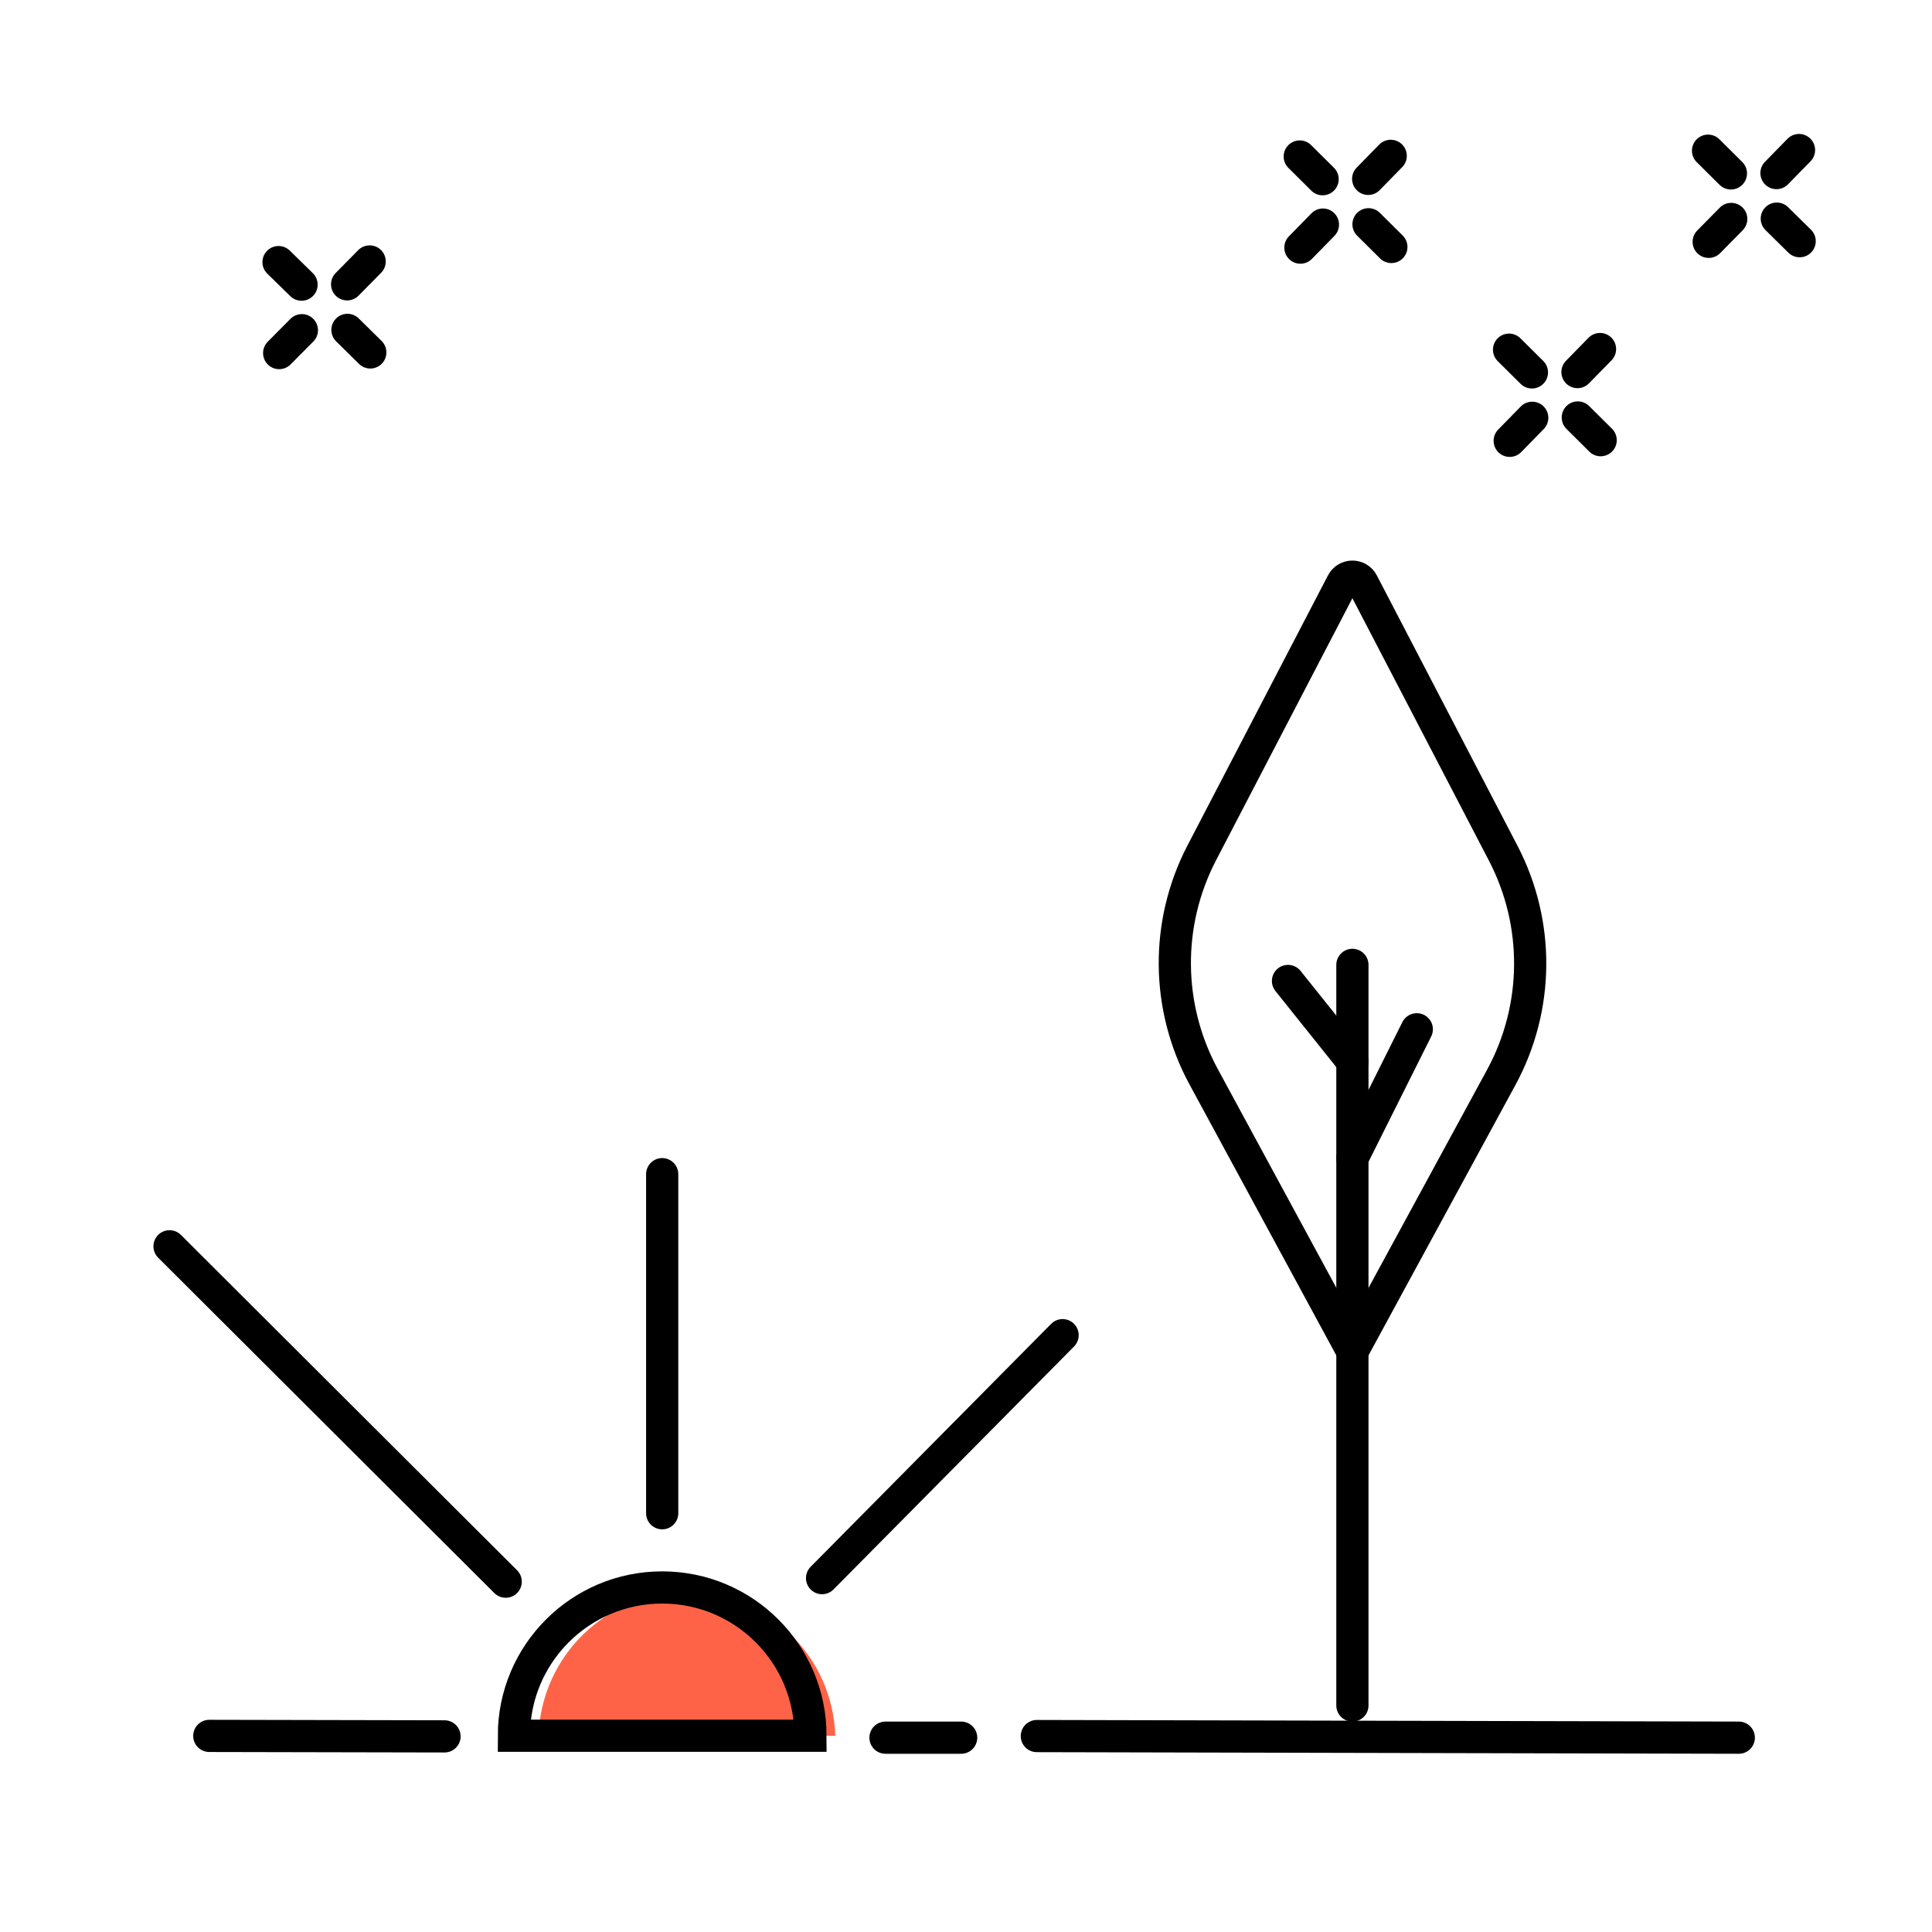
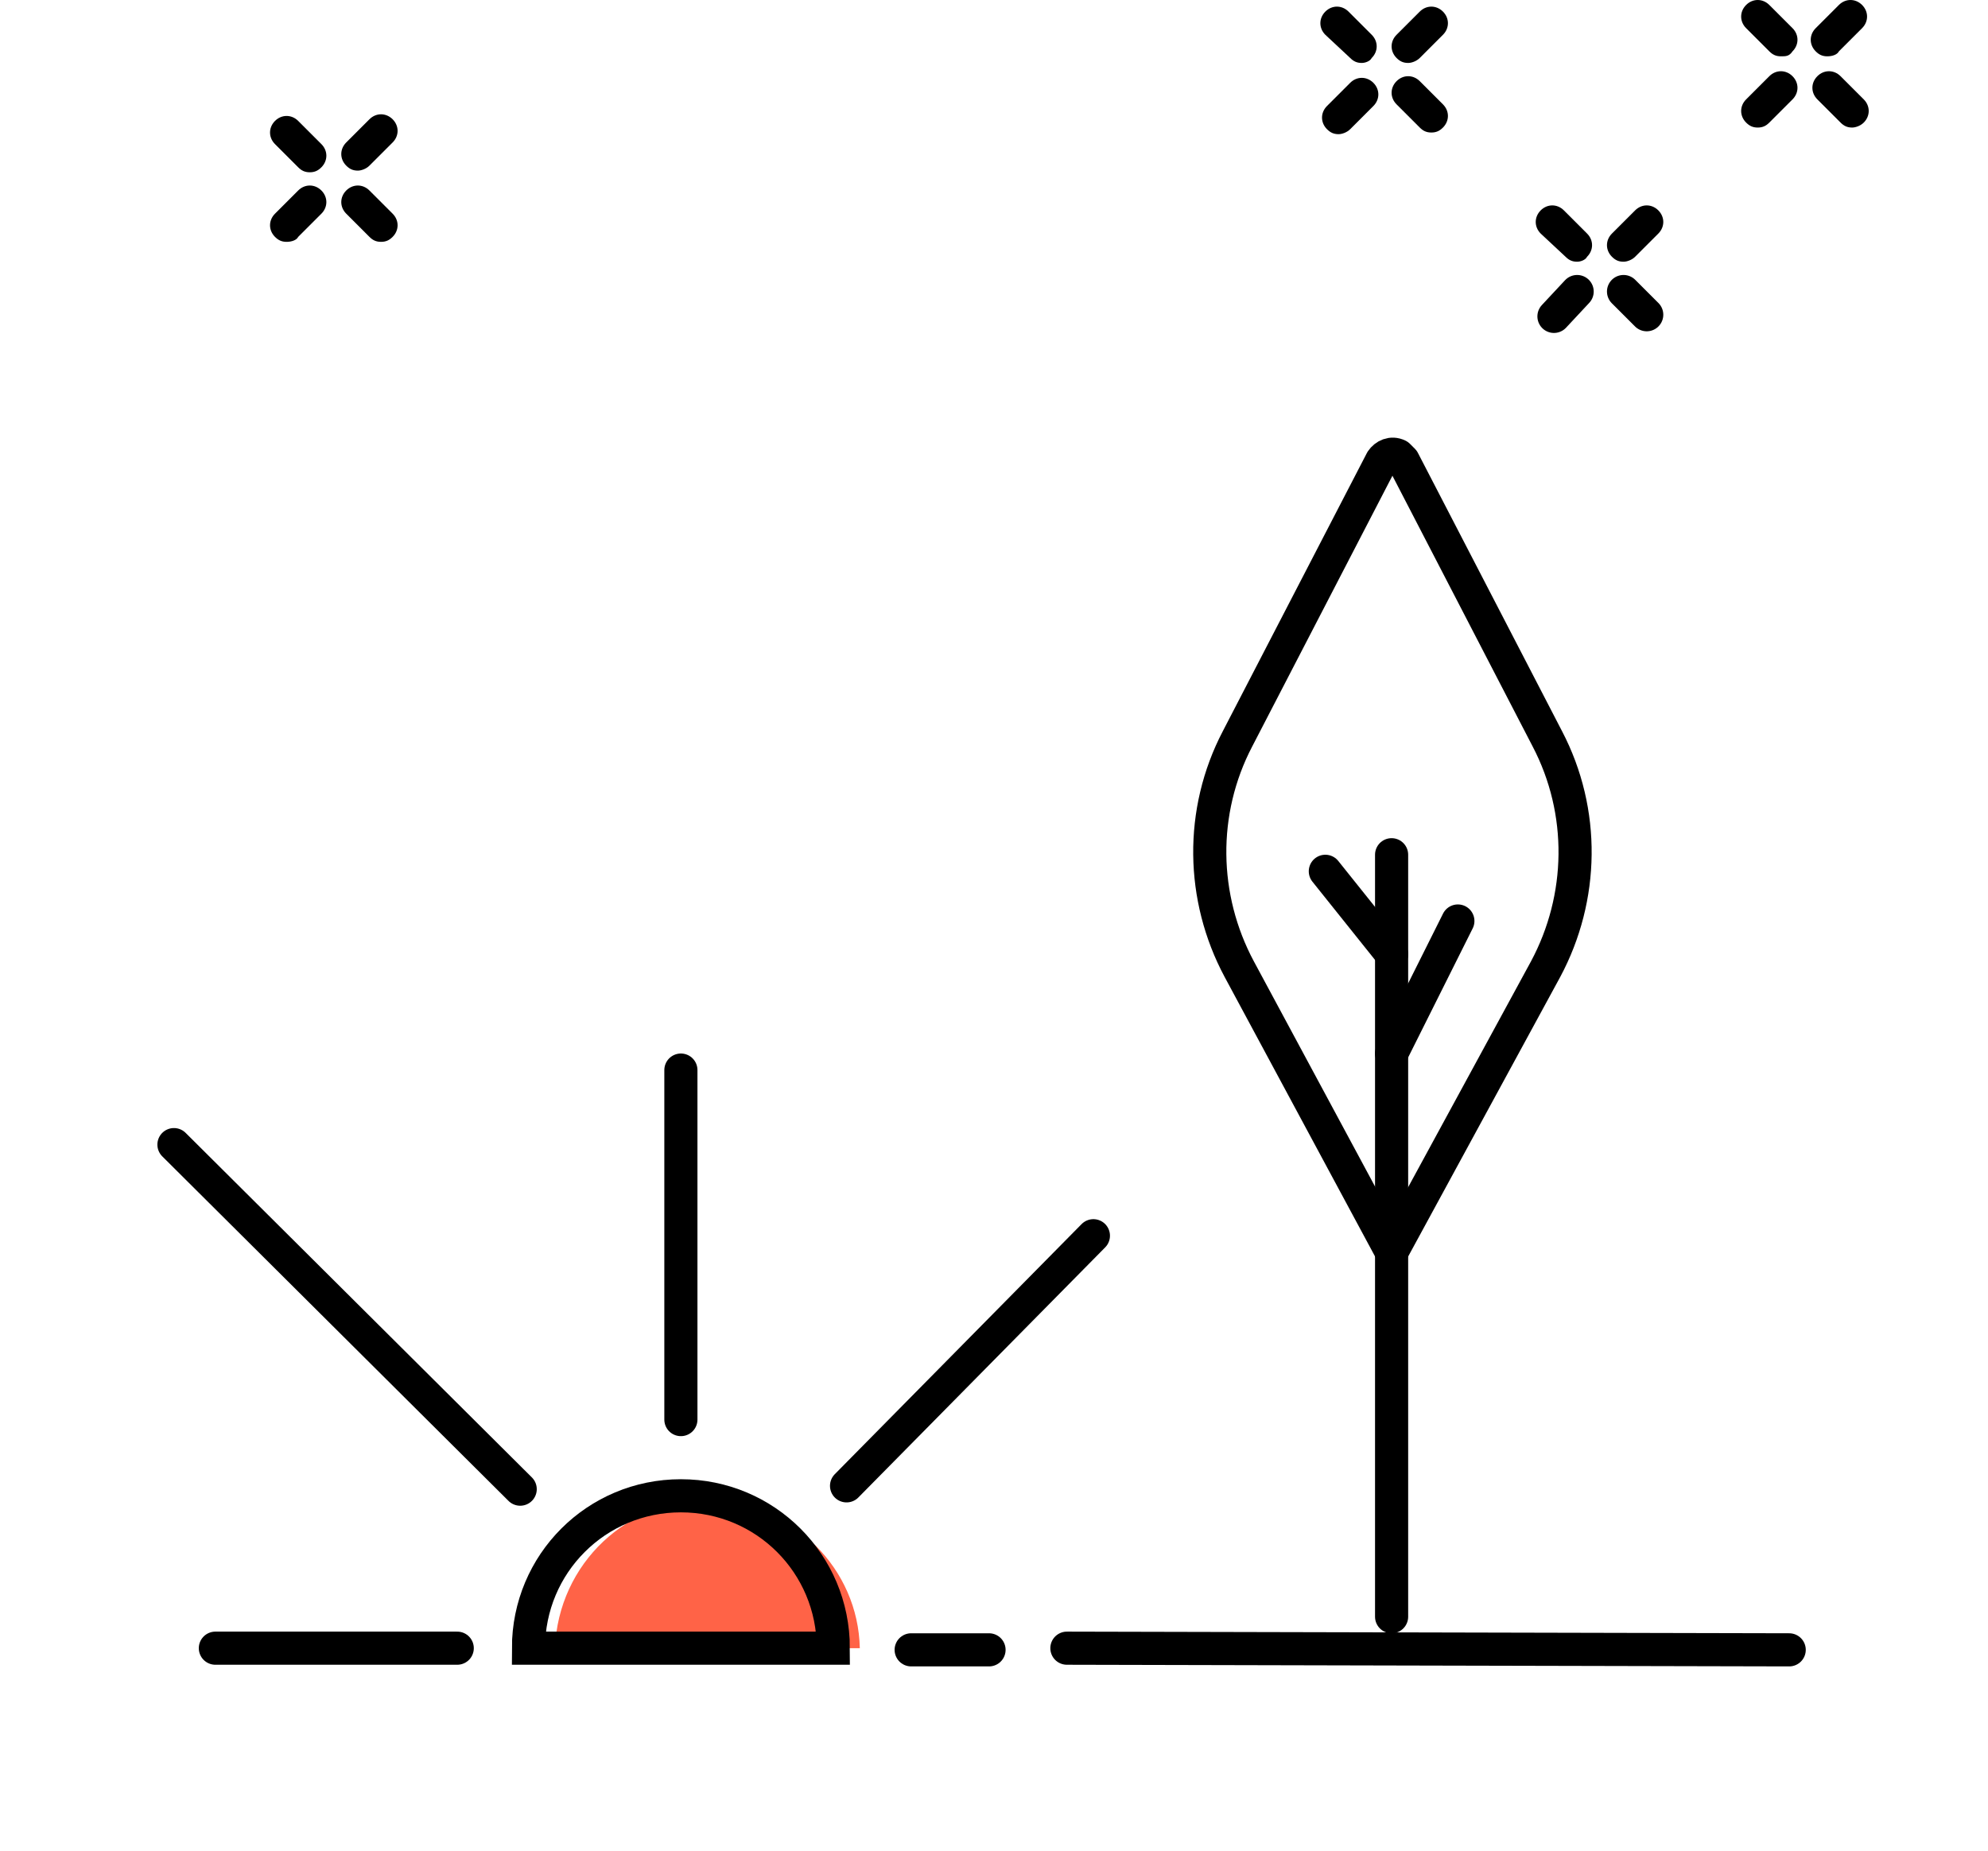
- <svg xmlns="http://www.w3.org/2000/svg" viewBox="0 0 120 120">
-   <path d="M33.45,107.81a9.22,9.22,0,0,1,18.43,0" style="fill:tomato" />
-   <path d="M31.92,107.81a9.21,9.21,0,0,1,18.42,0Z" style="fill:none;stroke:#000;stroke-miterlimit:10;stroke-width:2px" />
-   <line x1="41.13" y1="72.93" x2="41.13" y2="93.99" style="fill:none;stroke:#000;stroke-linecap:round;stroke-linejoin:round;stroke-width:2px" />
-   <line x1="13" y1="107.82" x2="27.61" y2="107.85" style="fill:none;stroke:#000;stroke-linecap:round;stroke-linejoin:round;stroke-width:2px" />
-   <line x1="59.7" y1="107.93" x2="55" y2="107.93" style="fill:none;stroke:#000;stroke-linecap:round;stroke-linejoin:round;stroke-width:2px" />
-   <line x1="108" y1="107.93" x2="64.4" y2="107.83" style="fill:none;stroke:#000;stroke-linecap:round;stroke-linejoin:round;stroke-width:2px" />
-   <line x1="10.53" y1="77.41" x2="31.41" y2="98.24" style="fill:none;stroke:#000;stroke-linecap:round;stroke-linejoin:round;stroke-width:2px" />
-   <line x1="66" y1="82.93" x2="51.06" y2="98.02" style="fill:none;stroke:#000;stroke-linecap:round;stroke-linejoin:round;stroke-width:2px" />
-   <line x1="82.15" y1="11.13" x2="80.73" y2="9.72" style="fill:none;stroke:#000;stroke-linecap:round;stroke-linejoin:round;stroke-width:2px" />
-   <line x1="86.42" y1="15.34" x2="85" y2="13.93" style="fill:none;stroke:#000;stroke-linecap:round;stroke-linejoin:round;stroke-width:2px" />
-   <line x1="84.98" y1="11.11" x2="86.38" y2="9.68" style="fill:none;stroke:#000;stroke-linecap:round;stroke-linejoin:round;stroke-width:2px" />
-   <line x1="80.77" y1="15.38" x2="82.17" y2="13.95" style="fill:none;stroke:#000;stroke-linecap:round;stroke-linejoin:round;stroke-width:2px" />
-   <line x1="95.15" y1="23.13" x2="93.73" y2="21.72" style="fill:none;stroke:#000;stroke-linecap:round;stroke-linejoin:round;stroke-width:2px" />
-   <line x1="99.42" y1="27.34" x2="98" y2="25.93" style="fill:none;stroke:#000;stroke-linecap:round;stroke-linejoin:round;stroke-width:2px" />
-   <line x1="97.98" y1="23.11" x2="99.38" y2="21.68" style="fill:none;stroke:#000;stroke-linecap:round;stroke-linejoin:round;stroke-width:2px" />
-   <line x1="93.77" y1="27.38" x2="95.17" y2="25.95" style="fill:none;stroke:#000;stroke-linecap:round;stroke-linejoin:round;stroke-width:2px" />
-   <line x1="18.73" y1="17.68" x2="17.3" y2="16.28" style="fill:none;stroke:#000;stroke-linecap:round;stroke-linejoin:round;stroke-width:2px" />
-   <line x1="23" y1="21.89" x2="21.58" y2="20.49" style="fill:none;stroke:#000;stroke-linecap:round;stroke-linejoin:round;stroke-width:2px" />
-   <line x1="21.56" y1="17.66" x2="22.96" y2="16.24" style="fill:none;stroke:#000;stroke-linecap:round;stroke-linejoin:round;stroke-width:2px" />
-   <line x1="17.34" y1="21.93" x2="18.75" y2="20.51" style="fill:none;stroke:#000;stroke-linecap:round;stroke-linejoin:round;stroke-width:2px" />
-   <line x1="107.51" y1="10.77" x2="106.09" y2="9.36" style="fill:none;stroke:#000;stroke-linecap:round;stroke-linejoin:round;stroke-width:2px" />
-   <line x1="111.78" y1="14.98" x2="110.36" y2="13.58" style="fill:none;stroke:#000;stroke-linecap:round;stroke-linejoin:round;stroke-width:2px" />
-   <line x1="110.34" y1="10.75" x2="111.74" y2="9.32" style="fill:none;stroke:#000;stroke-linecap:round;stroke-linejoin:round;stroke-width:2px" />
-   <line x1="106.13" y1="15.02" x2="107.53" y2="13.6" style="fill:none;stroke:#000;stroke-linecap:round;stroke-linejoin:round;stroke-width:2px" />
-   <line x1="84" y1="105.93" x2="84" y2="59.93" style="fill:none;stroke:#000;stroke-linecap:round;stroke-linejoin:round;stroke-width:2px" />
-   <path d="M84,83.93,74.75,66.86A14.83,14.83,0,0,1,74.63,53l8.74-16.8a.71.71,0,0,1,1.26,0L93.37,53a14.83,14.83,0,0,1-.12,13.91Z" style="fill:none;stroke:#000;stroke-linecap:round;stroke-linejoin:round;stroke-width:2px" />
-   <line x1="84" y1="71.93" x2="88" y2="63.93" style="fill:none;stroke:#000;stroke-linecap:round;stroke-linejoin:round;stroke-width:2px" />
-   <line x1="84" y1="65.93" x2="80" y2="60.93" style="fill:none;stroke:#000;stroke-linecap:round;stroke-linejoin:round;stroke-width:2px" />
+ <svg xmlns="http://www.w3.org/2000/svg" version="1.1" id="Layer_1" x="0px" y="0px" viewBox="0 0 120 111.7" style="enable-background:new 0 0 120 111.7;" xml:space="preserve">
+   <style type="text/css">
+ 	.st0{fill:#FF6347;}
+ 	.st1{fill:none;stroke:#000000;stroke-width:2;stroke-miterlimit:10;}
+ 	.st2{fill:none;stroke:#000000;stroke-width:2;stroke-linecap:round;stroke-linejoin:round;}
+ </style>
+   <path class="st0" d="M33.5,99.5c0.2-5.1,4.4-9.1,9.5-8.9c4.9,0.2,8.8,4.1,8.9,8.9" />
+   <path class="st1" d="M31.9,99.5c0-5.1,4.1-9.2,9.2-9.2c5.1,0,9.2,4.1,9.2,9.2H31.9z" />
+   <line class="st2" x1="41.1" y1="64.6" x2="41.1" y2="85.7" />
+   <line class="st2" x1="13" y1="99.5" x2="27.6" y2="99.5" />
+   <line class="st2" x1="59.7" y1="99.6" x2="55" y2="99.6" />
+   <line class="st2" x1="108" y1="99.6" x2="64.4" y2="99.5" />
+   <line class="st2" x1="10.5" y1="69.1" x2="31.4" y2="89.9" />
+   <line class="st2" x1="66" y1="74.6" x2="51.1" y2="89.7" />
+   <g>
+     <path d="M82.2,3.8c-0.3,0-0.5-0.1-0.7-0.3L80,2.1c-0.4-0.4-0.4-1,0-1.4c0.4-0.4,1-0.4,1.4,0l1.4,1.4c0.4,0.4,0.4,1,0,1.4   C82.7,3.7,82.4,3.8,82.2,3.8z" />
+   </g>
+   <g>
+     <path d="M86.4,8c-0.3,0-0.5-0.1-0.7-0.3l-1.4-1.4c-0.4-0.4-0.4-1,0-1.4c0.4-0.4,1-0.4,1.4,0l1.4,1.4c0.4,0.4,0.4,1,0,1.4   C86.9,7.9,86.7,8,86.4,8z" />
+   </g>
+   <g>
+     <path d="M85,3.8c-0.3,0-0.5-0.1-0.7-0.3c-0.4-0.4-0.4-1,0-1.4l1.4-1.4c0.4-0.4,1-0.4,1.4,0c0.4,0.4,0.4,1,0,1.4l-1.4,1.4   C85.5,3.7,85.2,3.8,85,3.8z" />
+   </g>
+   <g>
+     <path d="M80.8,8.1c-0.3,0-0.5-0.1-0.7-0.3c-0.4-0.4-0.4-1,0-1.4l1.4-1.4c0.4-0.4,1-0.4,1.4,0c0.4,0.4,0.4,1,0,1.4l-1.4,1.4   C81.3,8,81,8.1,80.8,8.1z" />
+   </g>
+   <g>
+     <path d="M95.2,15.8c-0.3,0-0.5-0.1-0.7-0.3L93,14.1c-0.4-0.4-0.4-1,0-1.4c0.4-0.4,1-0.4,1.4,0l1.4,1.4c0.4,0.4,0.4,1,0,1.4   C95.7,15.7,95.4,15.8,95.2,15.8z" />
+   </g>
+   <line class="st2" x1="99.4" y1="19" x2="98" y2="17.6" />
+   <g>
+     <path d="M98,15.8c-0.3,0-0.5-0.1-0.7-0.3c-0.4-0.4-0.4-1,0-1.4l1.4-1.4c0.4-0.4,1-0.4,1.4,0s0.4,1,0,1.4l-1.4,1.4   C98.5,15.7,98.2,15.8,98,15.8z" />
+   </g>
+   <line class="st2" x1="93.8" y1="19.1" x2="95.2" y2="17.6" />
+   <g>
+     <path d="M18.7,10.4c-0.3,0-0.5-0.1-0.7-0.3l-1.4-1.4c-0.4-0.4-0.4-1,0-1.4c0.4-0.4,1-0.4,1.4,0l1.4,1.4c0.4,0.4,0.4,1,0,1.4   C19.2,10.3,19,10.4,18.7,10.4z" />
+   </g>
+   <g>
+     <path d="M23,14.6c-0.3,0-0.5-0.1-0.7-0.3l-1.4-1.4c-0.4-0.4-0.4-1,0-1.4c0.4-0.4,1-0.4,1.4,0l1.4,1.4c0.4,0.4,0.4,1,0,1.4   C23.5,14.5,23.3,14.6,23,14.6z" />
+   </g>
+   <g>
+     <path d="M21.6,10.3c-0.3,0-0.5-0.1-0.7-0.3c-0.4-0.4-0.4-1,0-1.4l1.4-1.4c0.4-0.4,1-0.4,1.4,0c0.4,0.4,0.4,1,0,1.4L22.3,10   C22.1,10.2,21.8,10.3,21.6,10.3z" />
+   </g>
+   <g>
+     <path d="M17.3,14.6c-0.3,0-0.5-0.1-0.7-0.3c-0.4-0.4-0.4-1,0-1.4l1.4-1.4c0.4-0.4,1-0.4,1.4,0c0.4,0.4,0.4,1,0,1.4L18,14.3   C17.9,14.5,17.6,14.6,17.3,14.6z" />
+   </g>
+   <g>
+     <path d="M107.5,3.4c-0.3,0-0.5-0.1-0.7-0.3l-1.4-1.4c-0.4-0.4-0.4-1,0-1.4c0.4-0.4,1-0.4,1.4,0l1.4,1.4c0.4,0.4,0.4,1,0,1.4   C108,3.4,107.8,3.4,107.5,3.4z" />
+   </g>
+   <g>
+     <path d="M111.8,7.7c-0.3,0-0.5-0.1-0.7-0.3L109.7,6c-0.4-0.4-0.4-1,0-1.4c0.4-0.4,1-0.4,1.4,0l1.4,1.4c0.4,0.4,0.4,1,0,1.4   C112.3,7.6,112,7.7,111.8,7.7z" />
+   </g>
+   <g>
+     <path d="M110.3,3.4c-0.3,0-0.5-0.1-0.7-0.3c-0.4-0.4-0.4-1,0-1.4l1.4-1.4c0.4-0.4,1-0.4,1.4,0c0.4,0.4,0.4,1,0,1.4l-1.4,1.4   C110.9,3.3,110.6,3.4,110.3,3.4z" />
+   </g>
+   <g>
+     <path d="M106.1,7.7c-0.3,0-0.5-0.1-0.7-0.3c-0.4-0.4-0.4-1,0-1.4l1.4-1.4c0.4-0.4,1-0.4,1.4,0c0.4,0.4,0.4,1,0,1.4l-1.4,1.4   C106.6,7.6,106.4,7.7,106.1,7.7z" />
+   </g>
+   <line class="st2" x1="84" y1="97.6" x2="84" y2="51.6" />
+   <path class="st2" d="M84,75.6l-9.2-17.1c-2.3-4.3-2.4-9.5-0.1-13.9l8.7-16.8c0.2-0.3,0.6-0.5,1-0.3c0.1,0.1,0.2,0.2,0.3,0.3  l8.7,16.8c2.3,4.4,2.2,9.6-0.1,13.9L84,75.6z" />
+   <line class="st2" x1="84" y1="63.6" x2="88" y2="55.6" />
+   <line class="st2" x1="84" y1="57.6" x2="80" y2="52.6" />
</svg>
